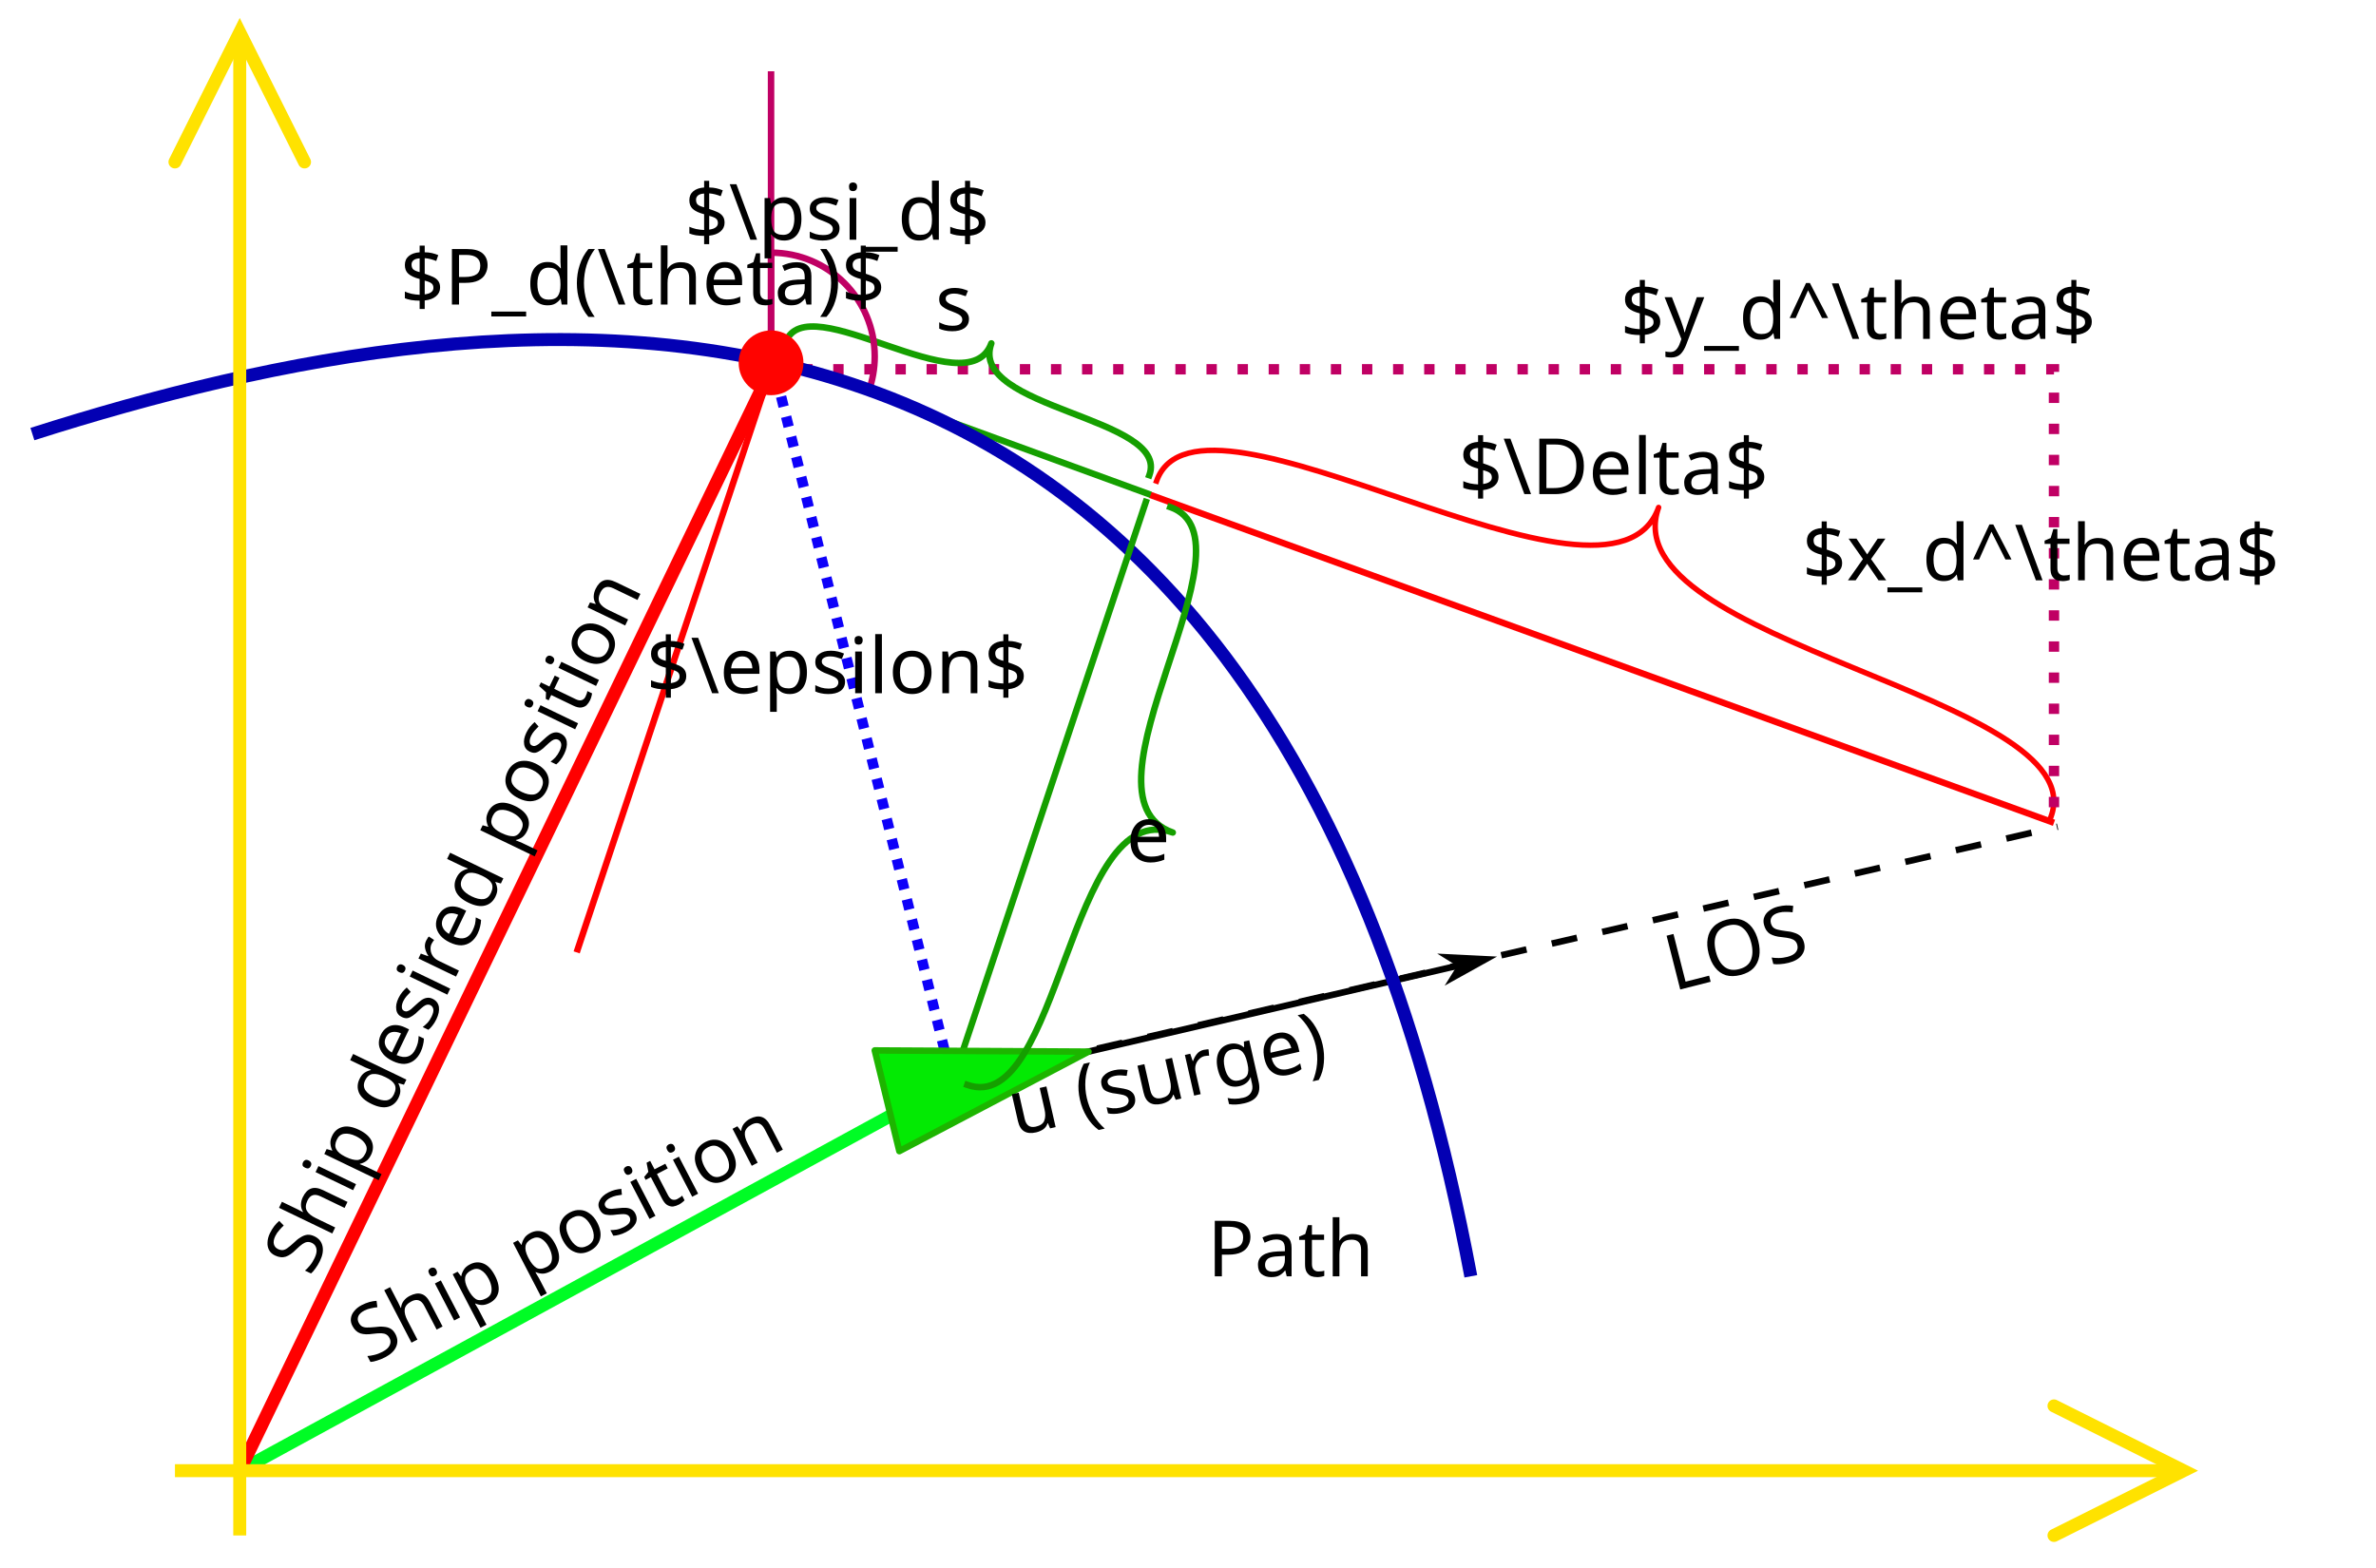
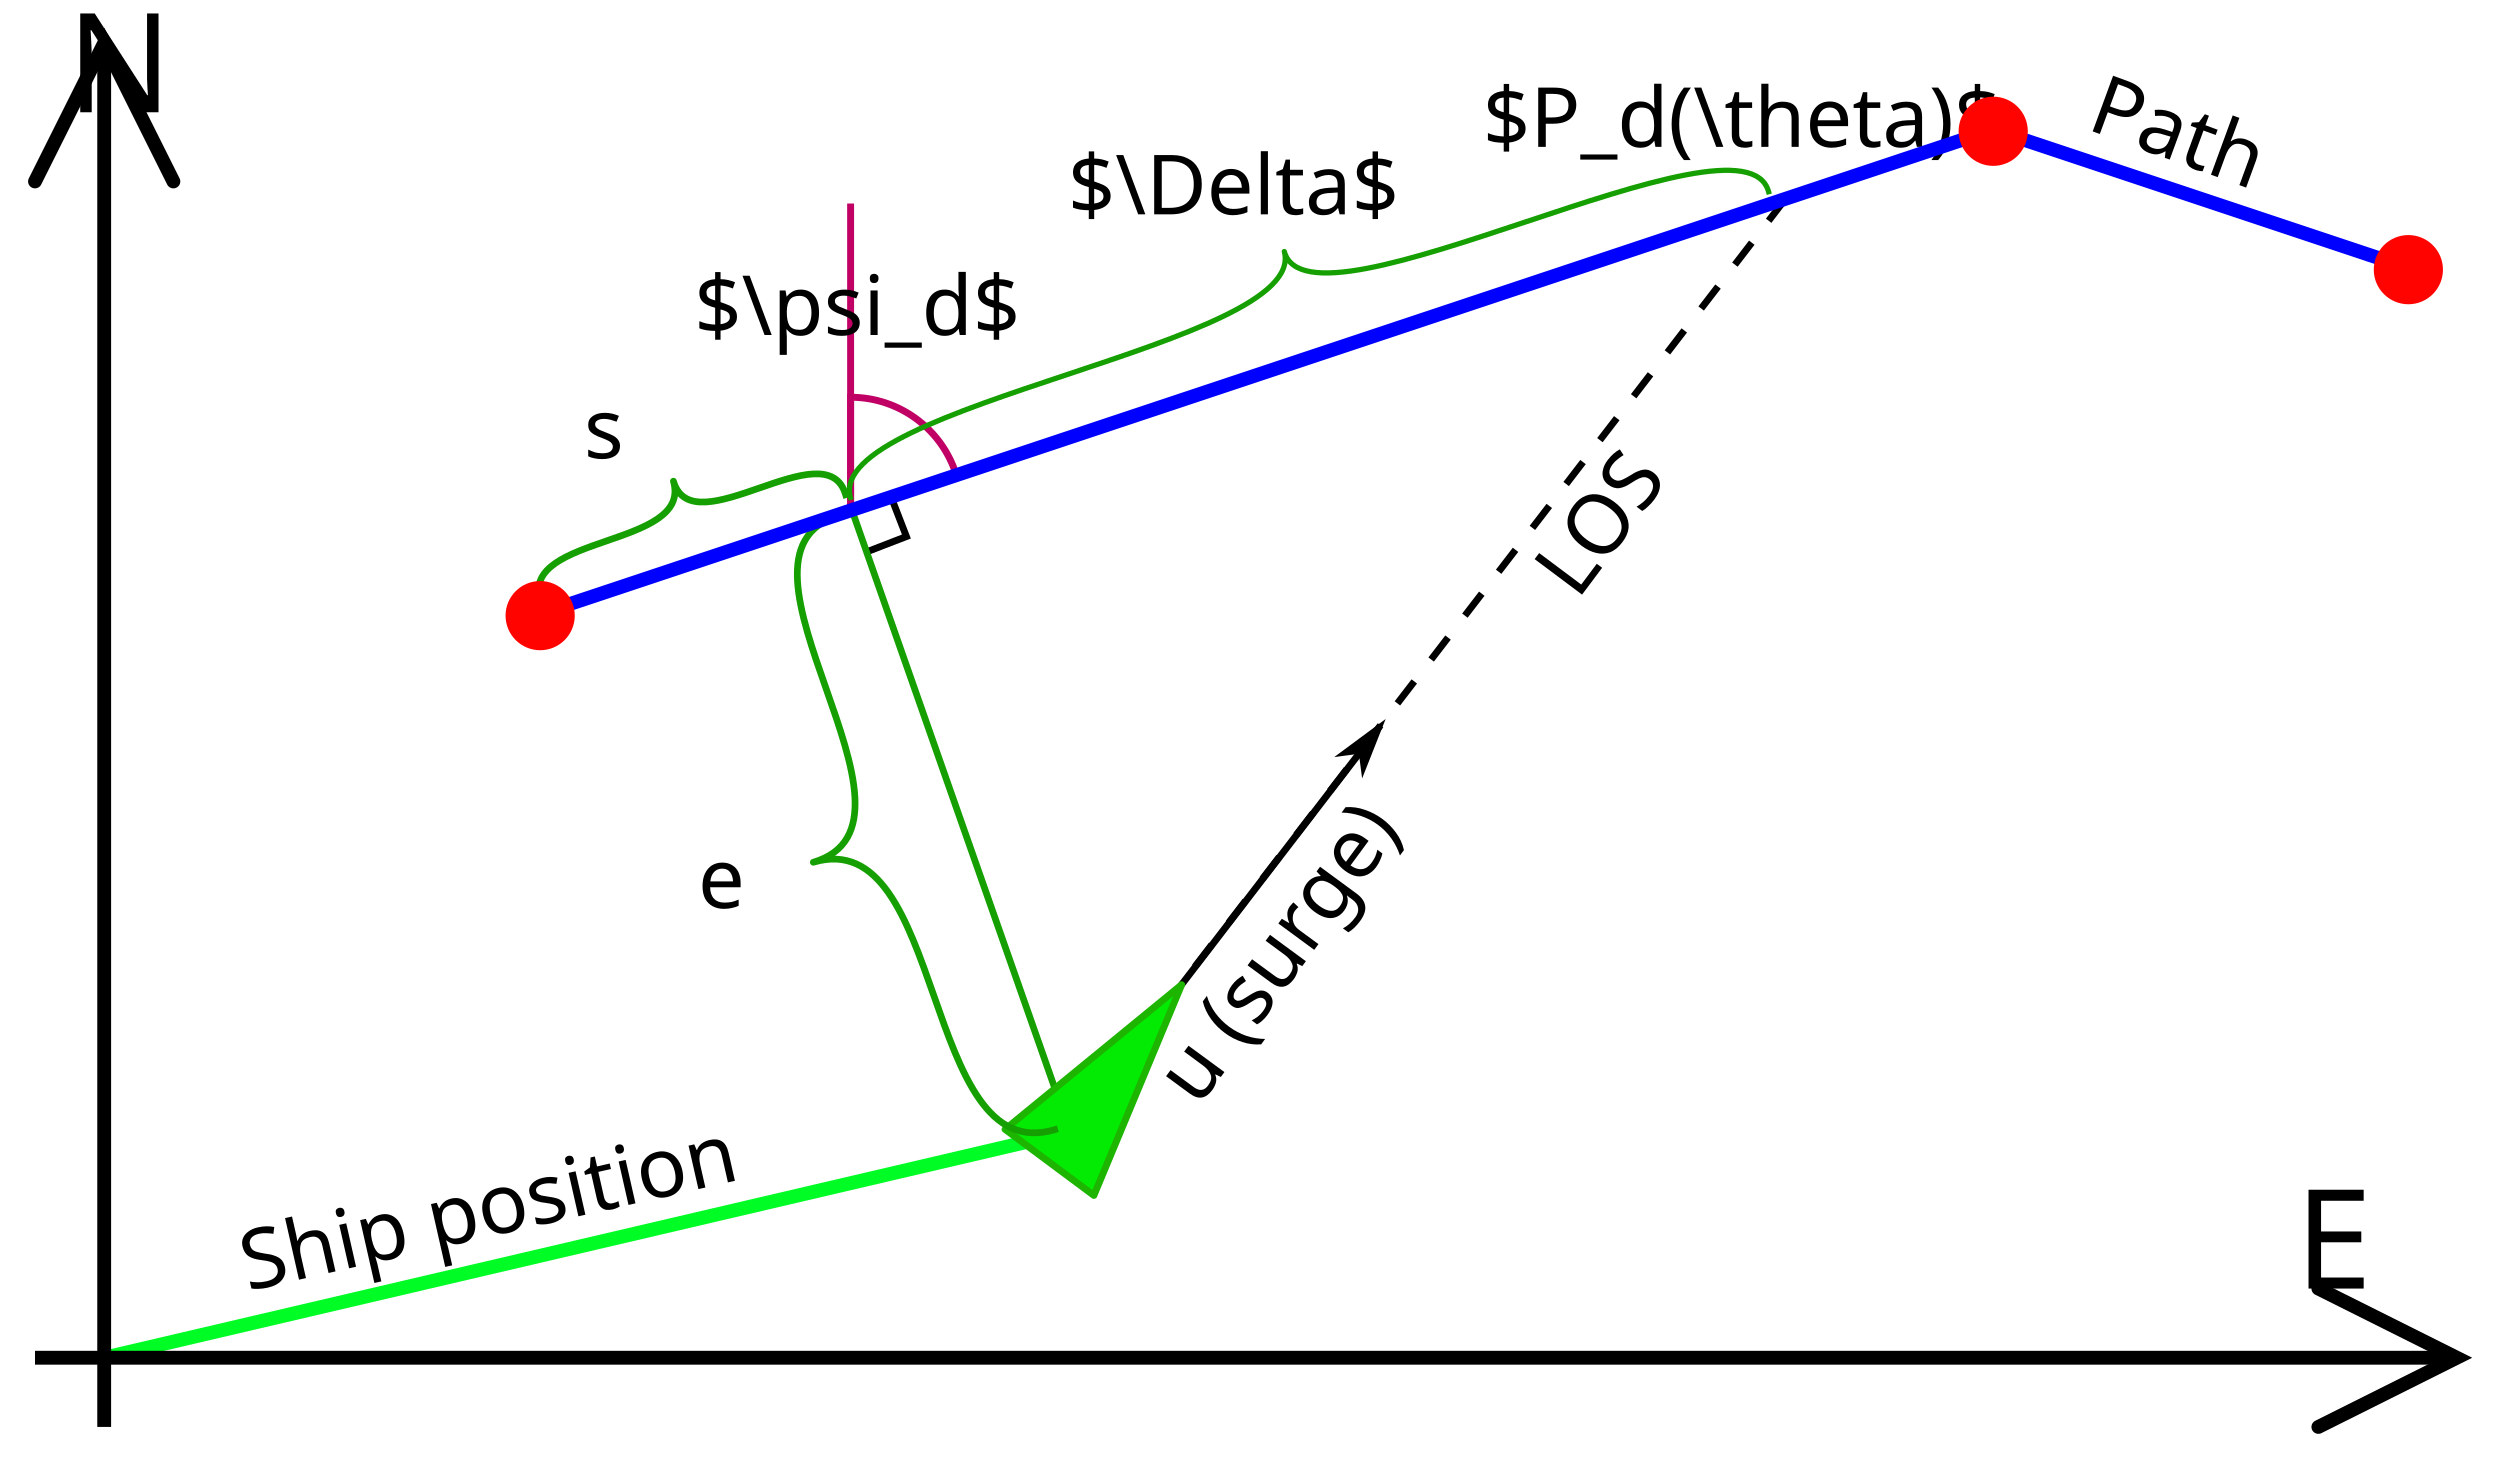
- <svg xmlns="http://www.w3.org/2000/svg" width="183.35" height="121" id="svg2" version="1.1">
+ <svg xmlns="http://www.w3.org/2000/svg" width="180.654" height="105.659" id="svg2" version="1.1">
  <defs id="defs4">
    <marker orient="auto" refY="0" refX="0" id="Arrow1Mend" style="overflow:visible">
      <path id="path4071" d="M 0,0 5,-5 -12.5,0 5,5 0,0 z" style="fill-rule:evenodd;stroke:#000000;stroke-width:1pt" transform="matrix(-0.4,0,0,-0.4,-4,0)" />
    </marker>
  </defs>
-   <g id="layer1" transform="translate(-266.5,-273.8622)">
-     <path style="fill:none;stroke:#ff0000;stroke-width:0.422;stroke-linecap:square;stroke-linejoin:round;stroke-miterlimit:4;stroke-opacity:1;stroke-dasharray:none" d="m 424.778,336.871 c 3.325,-9.3 -34.028,-13.384 -30.287,-23.846 -3.741,10.462 -35.416,-11.338 -38.741,-2.038" id="path3831-6-2-0" />
-     <path style="fill:none;stroke:#ff0000;stroke-width:0.5;stroke-linecap:butt;stroke-linejoin:miter;stroke-miterlimit:4;stroke-opacity:1;stroke-dasharray:none" d="M 88.75,38.188 158.5,63.5" id="path3034" transform="translate(266.5,273.8622)" />
-     <path style="fill:none;stroke:#000000;stroke-width:0.5;stroke-linecap:butt;stroke-linejoin:miter;stroke-miterlimit:4;stroke-opacity:1;stroke-dasharray:none;marker-end:url(#Arrow1Mend)" d="m 339.875,357.488 41.188,-9.579" id="path3808" />
-     <path style="fill:none;stroke:#159f00;stroke-width:0.5;stroke-linecap:butt;stroke-linejoin:miter;stroke-miterlimit:4;stroke-opacity:1;stroke-dasharray:none" d="M 63.659,41.549 92.797,52.184" id="path3832" transform="translate(262.5,259.8622)" />
-     <path style="fill:none;stroke:#c00064;stroke-width:0.8;stroke-linecap:butt;stroke-linejoin:miter;stroke-miterlimit:4;stroke-opacity:1;stroke-dasharray:0.8, 1.6;stroke-dashoffset:0" d="m 326,302.362 99,0 0,35" id="path3889" />
-     <path style="fill:none;stroke:#c00064;stroke-width:0.5;stroke-linecap:butt;stroke-linejoin:miter;stroke-miterlimit:4;stroke-opacity:1;stroke-dasharray:none" d="m 326,301.362 0,-22" id="path3782" />
-     <path style="fill:none;stroke:#159f00;stroke-width:0.5;stroke-linecap:square;stroke-linejoin:round;stroke-miterlimit:4;stroke-opacity:1;stroke-dasharray:none" d="m 355.191,310.538 c 1.639,-4.491 -14.035,-5.123 -12.191,-10.176 -1.844,5.053 -14.24,-4.561 -15.88,-0.07" id="path3831-6-2" />
-     <path style="fill:none;stroke:#c00064;stroke-width:0.5;stroke-miterlimit:4;stroke-opacity:1;stroke-dasharray:none;stroke-dashoffset:0" id="path3827" d="m 334,286.362 c 4.418,0 8,3.582 8,8 0,0.931 -0.162,1.854 -0.48,2.729 L 334,294.362 z" transform="translate(-8,7)" />
-     <path style="fill:none;stroke:#00fc25;stroke-width:1;stroke-linecap:butt;stroke-linejoin:miter;stroke-miterlimit:4;stroke-opacity:1;stroke-dasharray:none" d="m 285,387.362 55,-30" id="path3825" />
-     <path style="fill:none;stroke:#ff0000;stroke-width:1;stroke-linecap:butt;stroke-linejoin:miter;stroke-miterlimit:4;stroke-opacity:1;stroke-dasharray:none" d="m 326,302.362 -41,85" id="path3823" />
-     <path style="fill:none;stroke:#ff0000;stroke-width:0.5;stroke-linecap:butt;stroke-linejoin:miter;stroke-miterlimit:4;stroke-opacity:1;stroke-dasharray:none;stroke-dashoffset:0" d="m 326,302.362 -15,45" id="path3772-3" />
-     <path style="fill:none;stroke:#0e00f9;stroke-width:0.8;stroke-linecap:butt;stroke-linejoin:miter;stroke-miterlimit:4;stroke-opacity:1;stroke-dasharray:0.8, 0.8;stroke-dashoffset:0" d="m 326,301.362 14,56" id="path3776" />
-     <path style="fill:none;stroke:#000000;stroke-width:0.5;stroke-linecap:butt;stroke-linejoin:miter;stroke-miterlimit:4;stroke-opacity:1;stroke-dasharray:2, 2;stroke-dashoffset:0" d="m 339.479,357.493 85.803,-19.829" id="path3774" />
-     <path style="fill:none;stroke:#0300b3;stroke-width:1;stroke-linecap:butt;stroke-linejoin:miter;stroke-miterlimit:4;stroke-opacity:1;stroke-dasharray:none" d="m 269,307.362 c 36.697,-11.693 95,-20.25 111,65" id="path2991" />
-     <path style="fill:#ff0300;fill-opacity:1;fill-rule:nonzero;stroke:none" id="path2993" d="m 225,344.862 c 0,1.381 -1.119,2.5 -2.5,2.5 -1.381,0 -2.5,-1.119 -2.5,-2.5 0,-1.381 1.119,-2.5 2.5,-2.5 1.381,0 2.5,1.119 2.5,2.5 z" transform="translate(103.5,-43)" />
-     <path style="fill:none;stroke:#159f00;stroke-width:0.5;stroke-linecap:butt;stroke-linejoin:miter;stroke-miterlimit:4;stroke-opacity:1;stroke-dasharray:none;stroke-dashoffset:0" d="m 355,312.362 -15,45" id="path3772" />
-     <path style="fill:#03ea03;fill-opacity:1;stroke:#1db500;stroke-width:0.5;stroke-linecap:round;stroke-linejoin:round;stroke-miterlimit:4;stroke-opacity:1;stroke-dasharray:none" d="m 334.003,354.929 16.495,0.093 -14.598,7.68 z" id="path5155-4-32-5" />
-     <path style="fill:none;stroke:#ffe200;stroke-width:1;stroke-linecap:butt;stroke-linejoin:miter;stroke-miterlimit:4;stroke-opacity:1;stroke-dasharray:none" d="m 285,277.362 0,115" id="path3778" />
-     <path style="fill:none;stroke:#ffe200;stroke-width:1;stroke-linecap:butt;stroke-linejoin:miter;stroke-miterlimit:4;stroke-opacity:1;stroke-dasharray:none" d="m 280,387.362 155,0" id="path3780" />
-     <path style="fill:none;stroke:#159f00;stroke-width:0.5;stroke-linecap:square;stroke-linejoin:round;stroke-miterlimit:4;stroke-opacity:1;stroke-dasharray:none" d="m 341.147,357.588 c 7.132,2.507 7.83,-22.296 15.853,-19.476 -8.023,-2.82 6.939,-22.61 -0.193,-25.116" id="path3831-6" />
-     <text xml:space="preserve" style="font-size:6px;font-style:normal;font-weight:normal;text-align:center;line-height:125%;letter-spacing:0px;word-spacing:0px;text-anchor:middle;fill:#000000;fill-opacity:1;stroke:none;font-family:Sans" x="335" y="292.362" id="text3891">
-       <tspan id="tspan3893" x="335" y="292.362">$\psi_d$</tspan>
+   <g id="layer1" transform="translate(-277.4712,-289.25)">
+     <path style="fill:none;stroke:#000000;stroke-width:0.5;stroke-linecap:butt;stroke-linejoin:miter;stroke-opacity:1;stroke-miterlimit:4;stroke-dasharray:none" d="m 341.888,325.221 1.081,2.799 -2.799,1.081" id="path3966" />
+     <path style="fill:none;stroke:#000000;stroke-width:0.5;stroke-linecap:butt;stroke-linejoin:miter;stroke-miterlimit:4;stroke-opacity:1;stroke-dasharray:none;marker-end:url(#Arrow1Mend)" d="M 356.646,368.481 377,341.987" id="path3808" />
+     <path style="fill:none;stroke:#c00064;stroke-width:0.5;stroke-linecap:butt;stroke-linejoin:miter;stroke-miterlimit:4;stroke-opacity:1;stroke-dasharray:none" d="m 338.938,325.956 0,-22" id="path3782" />
+     <path style="fill:none;stroke:#c00064;stroke-width:0.5;stroke-miterlimit:4;stroke-opacity:1;stroke-dasharray:none;stroke-dashoffset:0" id="path3827" d="m 334,286.362 c 3.508,0 6.608,2.286 7.643,5.638 L 334,294.362 z" transform="translate(4.9375,31.59373)" />
+     <path style="fill:none;stroke:#00fc25;stroke-width:1;stroke-linecap:butt;stroke-linejoin:miter;stroke-miterlimit:4;stroke-opacity:1;stroke-dasharray:none" d="m 285,387.362 69.95,-16.362" id="path3825" />
+     <path style="fill:none;stroke:#000000;stroke-width:0.5;stroke-linecap:butt;stroke-linejoin:miter;stroke-miterlimit:4;stroke-opacity:1;stroke-dasharray:2, 2;stroke-dashoffset:0" d="m 356.5,368.612 50,-65" id="path3774" />
+     <path style="fill:none;stroke:#159f00;stroke-width:0.486;stroke-linecap:butt;stroke-linejoin:miter;stroke-miterlimit:4;stroke-opacity:1;stroke-dasharray:none;stroke-dashoffset:0" d="M 354.643,370.596 339.068,326.215" id="path3772" />
+     <path style="fill:#03ea03;fill-opacity:1;stroke:#1db500;stroke-width:0.5;stroke-linecap:round;stroke-linejoin:round;stroke-miterlimit:4;stroke-opacity:1;stroke-dasharray:none" d="m 350.098,370.857 12.762,-10.451 -6.343,15.227 z" id="path5155-4-32-5" />
+     <path style="fill:none;stroke:#000000;stroke-width:1;stroke-linecap:butt;stroke-linejoin:miter;stroke-miterlimit:4;stroke-opacity:1;stroke-dasharray:none" d="m 285,293.362 0,99" id="path3778" />
+     <path style="fill:none;stroke:#000000;stroke-width:1;stroke-linecap:butt;stroke-linejoin:miter;stroke-miterlimit:4;stroke-opacity:1;stroke-dasharray:none" d="m 280,387.362 175,0" id="path3780" />
+     <path style="fill:none;stroke:#159f00;stroke-width:0.486;stroke-linecap:square;stroke-linejoin:round;stroke-miterlimit:4;stroke-opacity:1;stroke-dasharray:none" d="m 338.58,325 c -1.403,-4.799 -11.042,3.821 -12.445,-0.978 1.403,4.799 -11.042,3.821 -9.639,8.62" id="path3831-6-9" />
+     <path style="fill:none;stroke:#159f00;stroke-width:0.486;stroke-linecap:square;stroke-linejoin:round;stroke-miterlimit:4;stroke-opacity:1;stroke-dasharray:none" d="m 338.103,326.501 c -9.646,2.866 7.787,22.191 -1.859,25.057 9.646,-2.866 7.787,22.191 17.434,19.325" id="path3831-6" />
+     <text xml:space="preserve" style="font-size:6px;font-style:normal;font-weight:normal;text-align:center;line-height:125%;letter-spacing:0px;word-spacing:0px;text-anchor:middle;fill:#000000;fill-opacity:1;stroke:none;font-family:Sans" x="343.312" y="313.456" id="text3891">
+       <tspan id="tspan3893" x="343.312" y="313.456">$\psi_d$</tspan>
    </text>
-     <text xml:space="preserve" style="font-size:6px;font-style:normal;font-weight:normal;text-align:center;line-height:125%;letter-spacing:0px;word-spacing:0px;text-anchor:middle;fill:#000000;fill-opacity:1;stroke:none;font-family:Sans" x="344" y="299.362" id="text3891-3">
-       <tspan id="tspan3893-8" x="344" y="299.362">s</tspan>
+     <text xml:space="preserve" style="font-size:6px;font-style:normal;font-weight:normal;text-align:center;line-height:125%;letter-spacing:0px;word-spacing:0px;text-anchor:middle;fill:#000000;fill-opacity:1;stroke:none;font-family:Sans" x="370.5" y="304.737" id="text3918">
+       <tspan id="tspan3920" x="370.5" y="304.737">$\Delta$</tspan>
    </text>
-     <text xml:space="preserve" style="font-size:6px;font-style:normal;font-weight:normal;text-align:center;line-height:125%;letter-spacing:0px;word-spacing:0px;text-anchor:middle;fill:#000000;fill-opacity:1;stroke:none;font-family:Sans" x="394.913" y="311.998" id="text3918">
-       <tspan id="tspan3920" x="394.913" y="311.998">$\Delta$</tspan>
+     <text xml:space="preserve" style="font-size:6px;font-style:normal;font-weight:normal;text-align:center;line-height:125%;letter-spacing:0px;word-spacing:0px;text-anchor:middle;fill:#000000;fill-opacity:1;stroke:none;font-family:Sans" x="407.25" y="299.862" id="text3891-1">
+       <tspan id="tspan3893-3" x="407.25" y="299.862">$P_d(\theta)$</tspan>
    </text>
-     <text xml:space="preserve" style="font-size:6px;font-style:normal;font-weight:normal;text-align:center;line-height:125%;letter-spacing:0px;word-spacing:0px;text-anchor:middle;fill:#000000;fill-opacity:1;stroke:none;font-family:Sans" x="413.787" y="300.014" id="text3922">
-       <tspan id="tspan3924" x="413.787" y="300.014">$y_d^\theta$</tspan>
+     <text xml:space="preserve" style="font-size:6px;font-style:normal;font-weight:normal;text-align:center;line-height:125%;letter-spacing:0px;word-spacing:0px;text-anchor:middle;fill:#000000;fill-opacity:1;stroke:none;font-family:Sans" x="333.5" y="354.862" id="text3048">
+       <tspan id="tspan3050" x="333.5" y="354.862">e</tspan>
    </text>
-     <text xml:space="preserve" style="font-size:6px;font-style:normal;font-weight:normal;text-align:center;line-height:125%;letter-spacing:0px;word-spacing:0px;text-anchor:middle;fill:#000000;fill-opacity:1;stroke:none;font-family:Sans" x="427.879" y="318.65" id="text3922-0">
-       <tspan id="tspan3924-0" x="427.879" y="318.65">$x_d^\theta$</tspan>
+     <text xml:space="preserve" style="font-size:6px;font-style:normal;font-weight:normal;text-align:center;line-height:125%;letter-spacing:0px;word-spacing:0px;text-anchor:middle;fill:#000000;fill-opacity:1;stroke:none;font-family:Sans" x="515.06" y="133.015" id="text3820" transform="matrix(0.9389527,0.3440463,-0.3440463,0.9389527,0,0)">
+       <tspan id="tspan3822" x="515.06" y="133.015">Path</tspan>
    </text>
-     <text xml:space="preserve" style="font-size:6px;font-style:normal;font-weight:normal;text-align:center;line-height:125%;letter-spacing:0px;word-spacing:0px;text-anchor:middle;fill:#000000;fill-opacity:1;stroke:none;font-family:Sans" x="320" y="297.362" id="text3891-1">
-       <tspan id="tspan3893-3" x="320" y="297.362">$P_d(\theta)$</tspan>
+     <text xml:space="preserve" style="font-size:6px;font-style:normal;font-weight:normal;text-align:center;line-height:125%;letter-spacing:0px;word-spacing:0px;text-anchor:middle;fill:#000000;fill-opacity:1;stroke:none;font-family:Sans" x="225.622" y="438.422" id="text3824" transform="matrix(0.9752288,-0.2211986,0.2211986,0.9752288,0,0)">
+       <tspan id="tspan3826" x="225.622" y="438.422">Ship position</tspan>
    </text>
-     <text xml:space="preserve" style="font-size:6px;font-style:normal;font-weight:normal;text-align:center;line-height:125%;letter-spacing:0px;word-spacing:0px;text-anchor:middle;fill:#000000;fill-opacity:1;stroke:none;font-family:Sans" x="335" y="327.362" id="text3040">
-       <tspan x="335" y="327.362" id="tspan3044">$\epsilon$</tspan>
+     <path style="fill:none;stroke:#000000;stroke-width:1px;stroke-linecap:round;stroke-linejoin:miter;stroke-opacity:1" d="m 182.5,122.5 10,5 -10,5" id="path3834" transform="translate(262.5,259.8622)" />
+     <path style="fill:none;stroke:#000000;stroke-width:1px;stroke-linecap:round;stroke-linejoin:miter;stroke-opacity:1" d="m 280,302.362 5,-10 5,10" id="path3834-6" />
+     <text xml:space="preserve" style="font-size:6px;font-style:normal;font-weight:normal;text-align:center;line-height:125%;letter-spacing:0px;word-spacing:0px;text-anchor:middle;fill:#000000;fill-opacity:1;stroke:none;font-family:Sans" x="-22.395" y="512.734" id="text3804" transform="matrix(0.5991869,-0.8006091,0.8006091,0.5991869,0,0)">
+       <tspan id="tspan3806" x="-22.395" y="512.734">LOS</tspan>
    </text>
-     <text xml:space="preserve" style="font-size:6px;font-style:normal;font-weight:normal;text-align:center;line-height:125%;letter-spacing:0px;word-spacing:0px;text-anchor:middle;fill:#000000;fill-opacity:1;stroke:none;font-family:Sans" x="359" y="340.362" id="text3048">
-       <tspan id="tspan3050" x="359" y="340.362">e</tspan>
+     <text xml:space="preserve" style="font-size:6px;font-style:normal;font-weight:normal;text-align:center;line-height:125%;letter-spacing:0px;word-spacing:0px;text-anchor:middle;fill:#000000;fill-opacity:1;stroke:none;font-family:Sans" x="-65.614" y="512.051" id="text4255" transform="matrix(0.5922069,-0.8057859,0.8057859,0.5922069,0,0)">
+       <tspan id="tspan4257" x="-65.614" y="512.051">u (surge)</tspan>
    </text>
-     <text xml:space="preserve" style="font-size:6px;font-style:normal;font-weight:normal;text-align:center;line-height:125%;letter-spacing:0px;word-spacing:0px;text-anchor:middle;fill:#000000;fill-opacity:1;stroke:none;font-family:Sans" x="370" y="372.362" id="text3820">
-       <tspan id="tspan3822" x="370" y="372.362">Path</tspan>
+     <path style="fill:#0000ff;stroke:#0000ff;stroke-width:1px;stroke-linecap:round;stroke-linejoin:miter;stroke-opacity:1" d="m 316.5,333.612 105,-35" id="path3033" />
+     <path style="fill:#0000ff;stroke:#0000ff;stroke-width:1px;stroke-linecap:butt;stroke-linejoin:miter;stroke-opacity:1" d="m 421.5,298.612 30,10" id="path3033-9" />
+     <path style="fill:#ff0300;fill-opacity:1;fill-rule:nonzero;stroke:none" id="path2993-8-1" d="m 225,344.862 c 0,1.381 -1.119,2.5 -2.5,2.5 -1.381,0 -2.5,-1.119 -2.5,-2.5 0,-1.381 1.119,-2.5 2.5,-2.5 1.381,0 2.5,1.119 2.5,2.5 z" transform="translate(229.0035,-36.12593)" />
+     <path style="fill:#ff0300;fill-opacity:1;fill-rule:nonzero;stroke:none" id="path2993-8" d="m 225,344.862 c 0,1.381 -1.119,2.5 -2.5,2.5 -1.381,0 -2.5,-1.119 -2.5,-2.5 0,-1.381 1.119,-2.5 2.5,-2.5 1.381,0 2.5,1.119 2.5,2.5 z" transform="translate(199.0035,-46.12593)" />
+     <path style="fill:#ff0300;fill-opacity:1;fill-rule:nonzero;stroke:none" id="path2993-8-4" d="m 225,344.862 c 0,1.381 -1.119,2.5 -2.5,2.5 -1.381,0 -2.5,-1.119 -2.5,-2.5 0,-1.381 1.119,-2.5 2.5,-2.5 1.381,0 2.5,1.119 2.5,2.5 z" transform="translate(94.00349,-11.12593)" />
+     <text xml:space="preserve" style="font-size:6px;font-style:normal;font-weight:normal;text-align:center;line-height:125%;letter-spacing:0px;word-spacing:0px;text-anchor:middle;fill:#000000;fill-opacity:1;stroke:none;font-family:Sans" x="325" y="322.362" id="text3048-7">
+       <tspan id="tspan3050-1" x="325" y="322.362">s</tspan>
    </text>
-     <text xml:space="preserve" style="font-size:6px;font-style:normal;font-weight:normal;text-align:center;line-height:125%;letter-spacing:0px;word-spacing:0px;text-anchor:middle;fill:#000000;fill-opacity:1;stroke:none;font-family:Sans" x="108.919" y="472.497" id="text3824" transform="matrix(0.8872836,-0.4612243,0.4612243,0.8872836,0,0)">
-       <tspan id="tspan3826" x="108.919" y="472.497">Ship position</tspan>
+     <path style="fill:none;stroke:#159f00;stroke-width:0.38;stroke-linecap:square;stroke-linejoin:round;stroke-miterlimit:4;stroke-opacity:1;stroke-dasharray:none" d="m 405.273,303.104 c -1.82,-6.724 -33.176,11.046 -34.996,4.322 1.82,6.724 -33.176,11.046 -31.356,17.77" id="path3831-6-9-2" />
+     <text xml:space="preserve" style="font-size:6px;font-style:normal;font-weight:normal;text-align:center;line-height:125%;letter-spacing:0px;word-spacing:0px;text-anchor:middle;fill:#000000;fill-opacity:1;stroke:none;font-family:Sans" x="450" y="382.362" id="text3048-7-8">
+       <tspan id="tspan3050-1-4" x="450" y="382.362" style="font-size:10px">E</tspan>
    </text>
-     <text xml:space="preserve" style="font-size:6px;font-style:normal;font-weight:normal;text-align:center;line-height:125%;letter-spacing:0px;word-spacing:0px;text-anchor:middle;fill:#000000;fill-opacity:1;stroke:none;font-family:Sans" x="-176.078" y="423.36" id="text3828" transform="matrix(0.4339793,-0.9009228,0.9009228,0.4339793,0,0)">
-       <tspan id="tspan3830" x="-176.078" y="423.36">Ship desired position</tspan>
-     </text>
-     <path style="fill:none;stroke:#ffe200;stroke-width:1px;stroke-linecap:round;stroke-linejoin:miter;stroke-opacity:1" d="m 162.5,122.5 10,5 -10,5" id="path3834" transform="translate(262.5,259.8622)" />
-     <path style="fill:none;stroke:#ffe200;stroke-width:1px;stroke-linecap:round;stroke-linejoin:miter;stroke-opacity:1" d="m 280,286.362 5,-10 5,10" id="path3834-6" />
-     <text xml:space="preserve" style="font-size:6px;font-style:normal;font-weight:normal;text-align:center;line-height:125%;letter-spacing:0px;word-spacing:0px;text-anchor:middle;fill:#000000;fill-opacity:1;stroke:none;font-family:Sans" x="306.683" y="436.9" id="text3804" transform="matrix(0.9692862,-0.2459355,0.2459355,0.9692862,0,0)">
-       <tspan id="tspan3806" x="306.683" y="436.9">LOS</tspan>
-     </text>
-     <text xml:space="preserve" style="font-size:6px;font-style:normal;font-weight:normal;text-align:center;line-height:125%;letter-spacing:0px;word-spacing:0px;text-anchor:middle;fill:#000000;fill-opacity:1;stroke:none;font-family:Sans" x="272.446" y="429.025" id="text4255" transform="matrix(0.9751041,-0.2217475,0.2217475,0.9751041,0,0)">
-       <tspan id="tspan4257" x="272.446" y="429.025">u (surge)</tspan>
+     <text xml:space="preserve" style="font-size:6px;font-style:normal;font-weight:normal;text-align:center;line-height:125%;letter-spacing:0px;word-spacing:0px;text-anchor:middle;fill:#000000;fill-opacity:1;stroke:none;font-family:Sans" x="290" y="297.362" id="text3048-7-9">
+       <tspan id="tspan3050-1-5" x="290" y="297.362" style="font-size:10px">N</tspan>
    </text>
  </g>
</svg>
